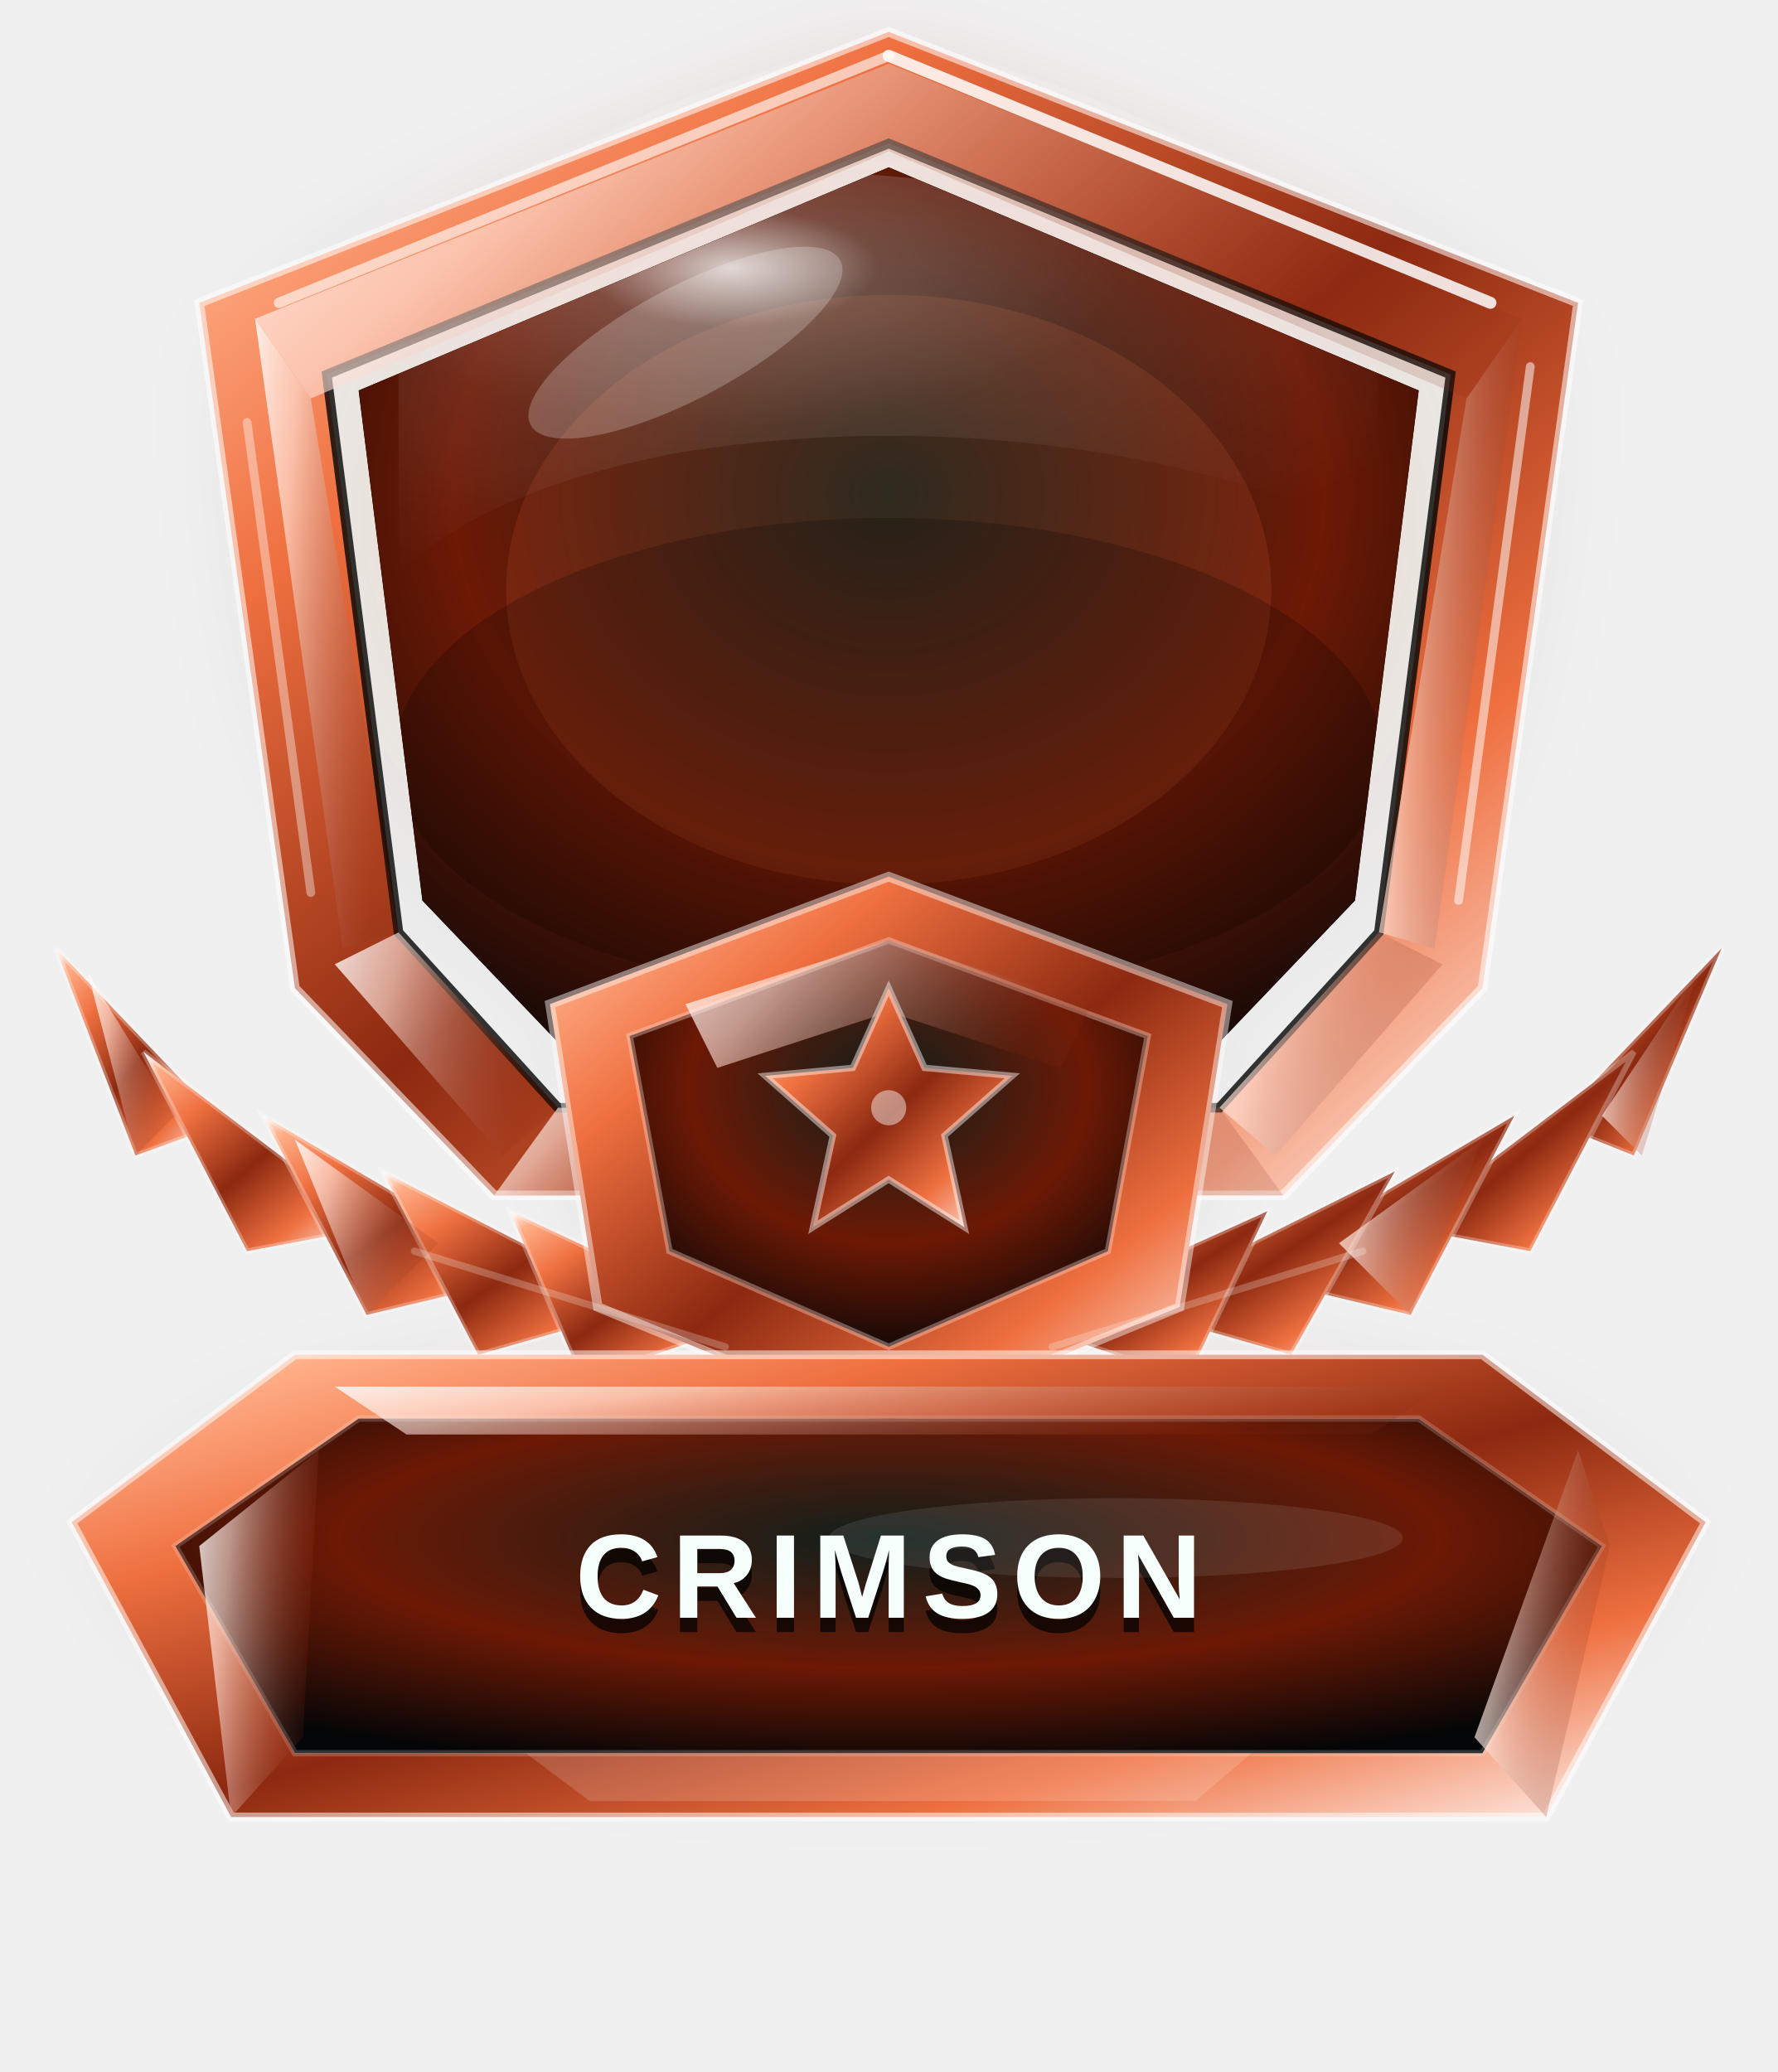
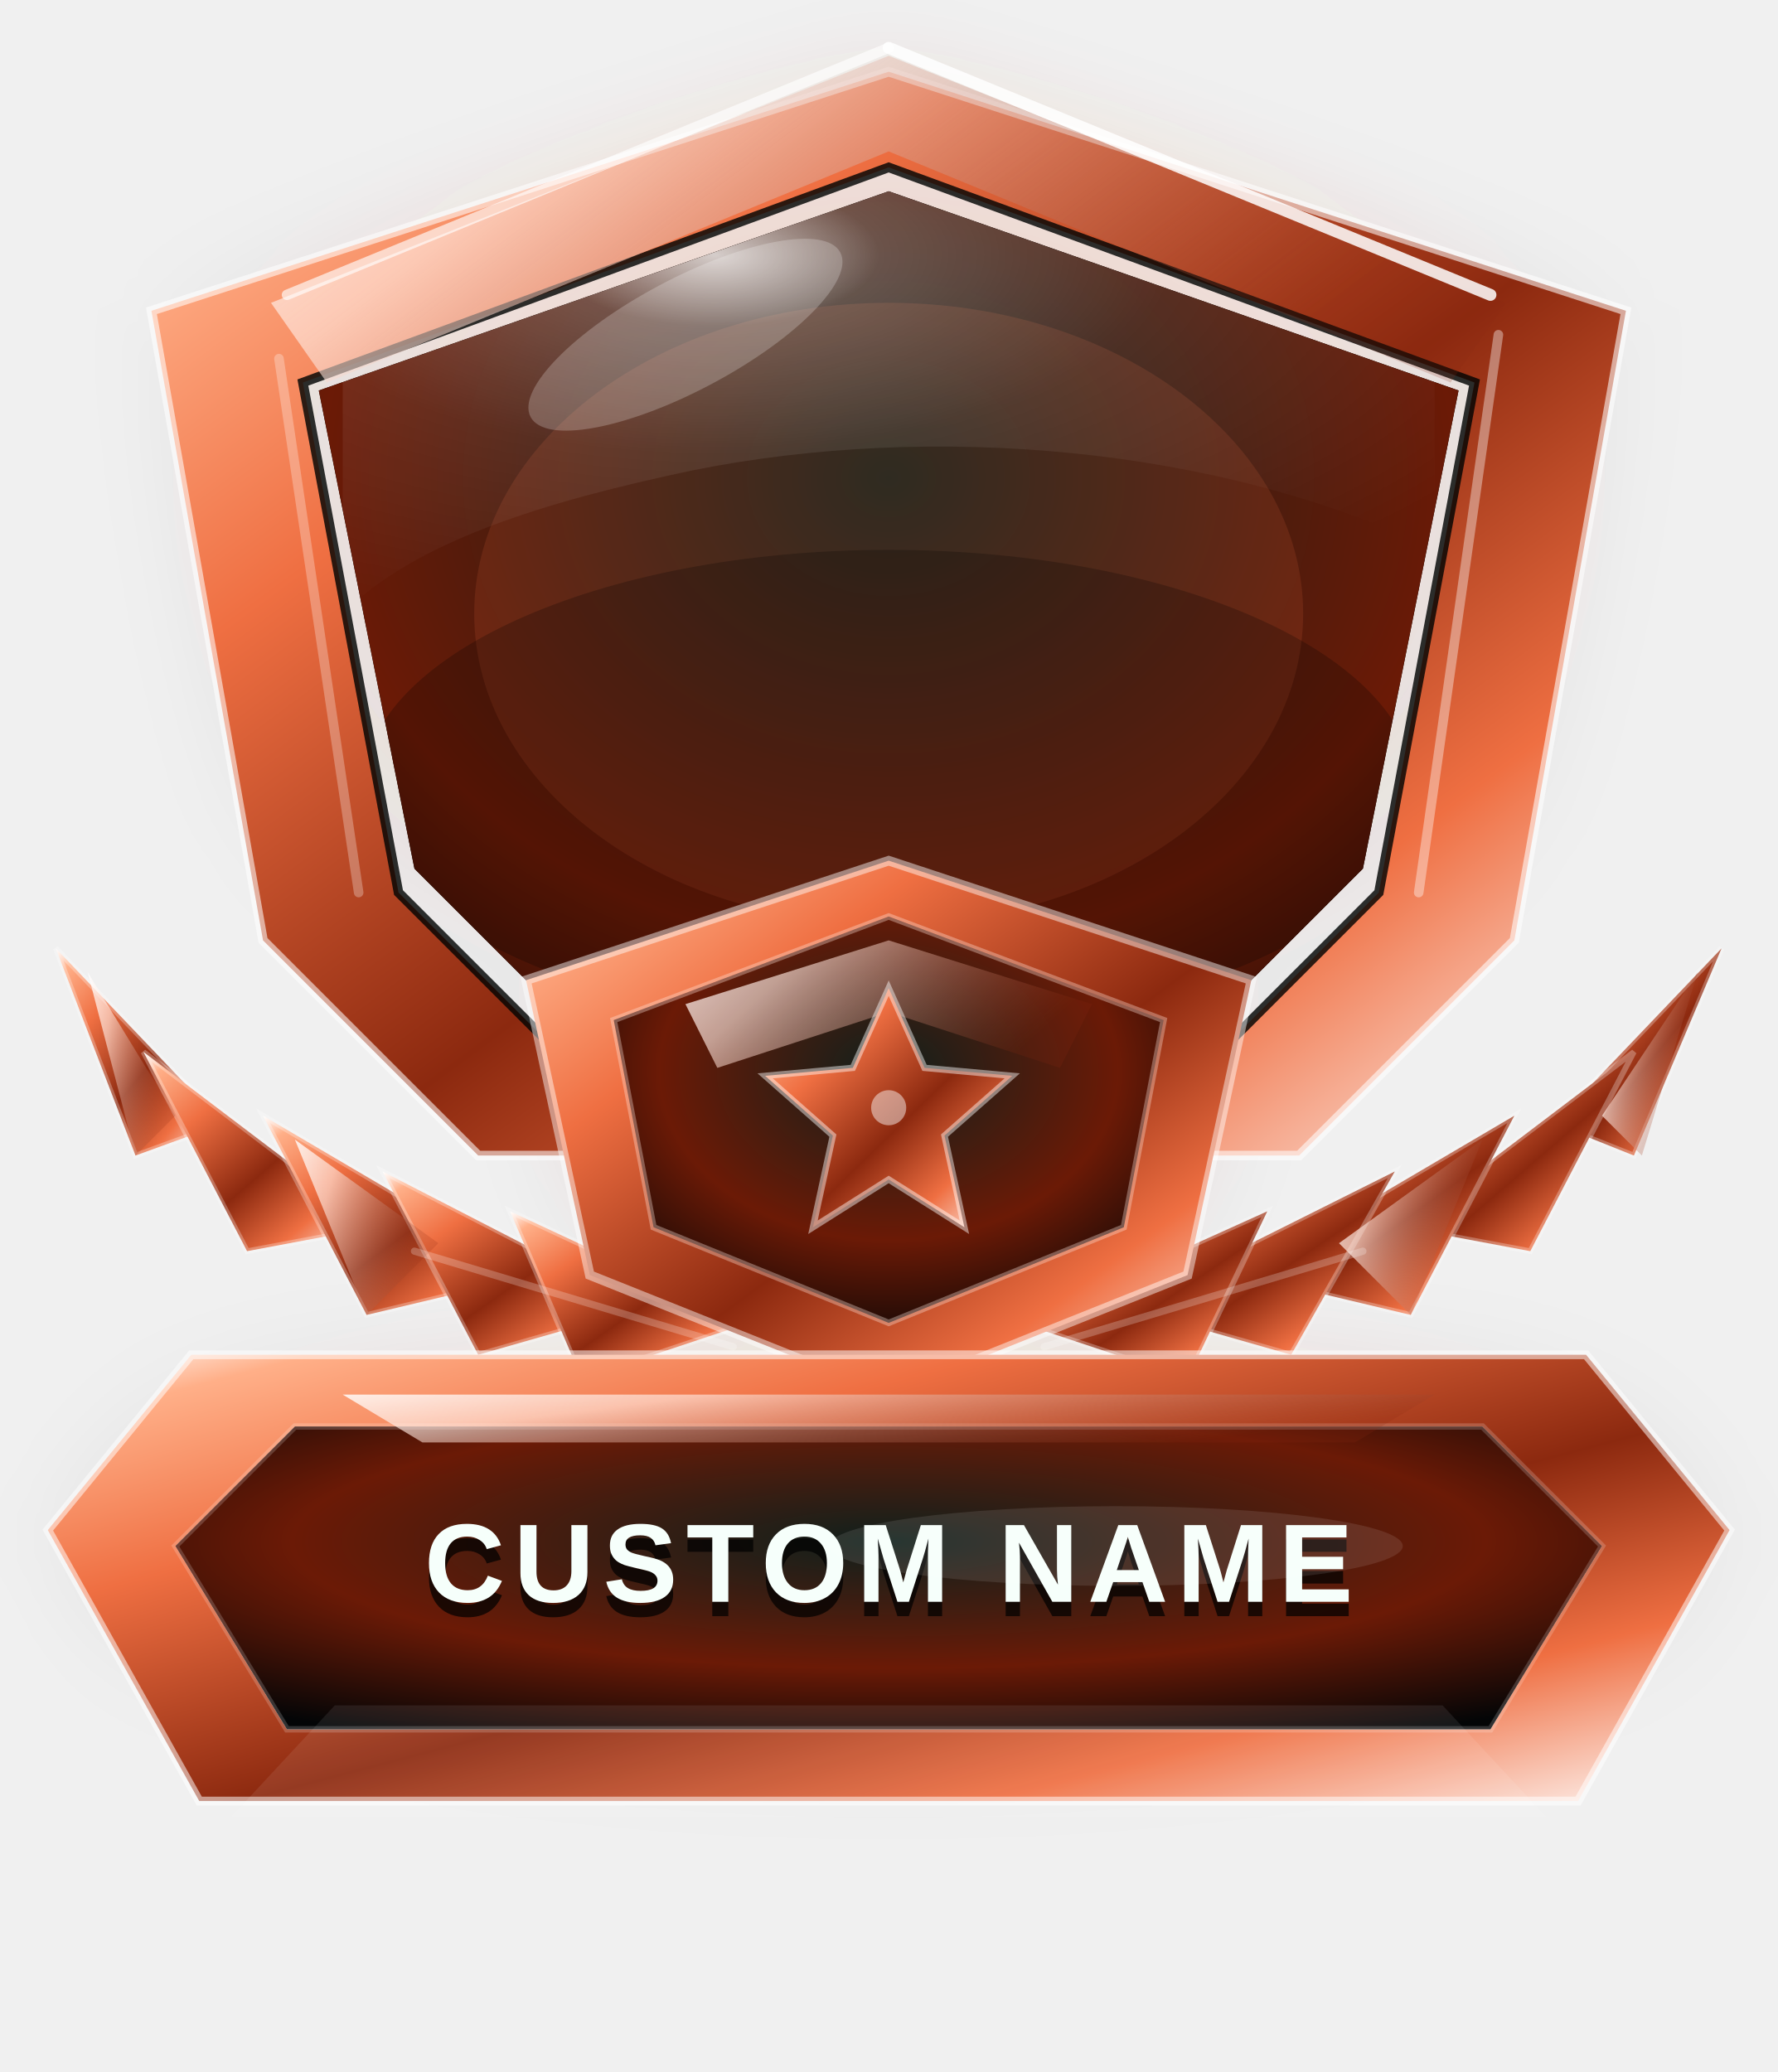
- <svg xmlns="http://www.w3.org/2000/svg" viewBox="0 0 223 260" width="223" height="260" role="img" aria-labelledby="badge-crimson-title badge-crimson-desc">
+ <svg xmlns="http://www.w3.org/2000/svg" viewBox="0 0 223 260" width="223" height="260" role="img" aria-labelledby="badge-crimson-title badge-crimson-desc" data-level="CRIMSON">
  <defs>
    <linearGradient id="badge-crimson-outerMetal" x1="0" y1="0" x2="1" y2="1">
      <stop offset="0" stop-color="#ffffff" />
-       <stop offset="0.08" stop-color="#ffae88" />
-       <stop offset="0.26" stop-color="#ef7040" />
-       <stop offset="0.52" stop-color="#8c2910" />
-       <stop offset="0.76" stop-color="#ef7040" />
+       <stop offset="0.08" stop-color="#ffaf88" />
+       <stop offset="0.28" stop-color="#ef6f42" />
+       <stop offset="0.56" stop-color="#8c290f" />
+       <stop offset="0.78" stop-color="#ef6f42" />
      <stop offset="1" stop-color="#ffffff" />
    </linearGradient>
-     <linearGradient id="badge-crimson-edgeMetal" x1="0" y1="0" x2="0" y2="1">
-       <stop offset="0" stop-color="#ffffff" stop-opacity="0.95" />
-       <stop offset="0.22" stop-color="#ffae88" stop-opacity="0.9" />
-       <stop offset="0.6" stop-color="#ef7040" stop-opacity="0.82" />
-       <stop offset="1" stop-color="#8c2910" stop-opacity="1" />
+     <linearGradient id="badge-crimson-facetMetal" x1="0" y1="0" x2="1" y2="0.35">
+       <stop offset="0" stop-color="#ffffff" stop-opacity="0.82" />
+       <stop offset="0.3" stop-color="#ffe8df" stop-opacity="0.64" />
+       <stop offset="1" stop-color="#8c290f" stop-opacity="0.18" />
    </linearGradient>
-     <linearGradient id="badge-crimson-facetMetal" x1="0" y1="0" x2="1" y2="0.3">
-       <stop offset="0" stop-color="#ffffff" stop-opacity="0.82" />
-       <stop offset="0.3" stop-color="#ffe6dd" stop-opacity="0.62" />
-       <stop offset="1" stop-color="#8c2910" stop-opacity="0.16" />
-     </linearGradient>
-     <radialGradient id="badge-crimson-innerPanel" cx="50%" cy="36%" r="70%">
-       <stop offset="0" stop-color="#0f1f1b" />
-       <stop offset="0.55" stop-color="#6c1905" />
+     <radialGradient id="badge-crimson-innerPanel" cx="50%" cy="38%" r="72%">
+       <stop offset="0" stop-color="#10201c" />
+       <stop offset="0.58" stop-color="#6b1a06" />
      <stop offset="1" stop-color="#030506" />
    </radialGradient>
-     <radialGradient id="badge-crimson-photoGlow" cx="50%" cy="42%" r="52%">
-       <stop offset="0" stop-color="#c64f23" stop-opacity="0.32" />
-       <stop offset="0.55" stop-color="#ef7040" stop-opacity="0.12" />
+     <radialGradient id="badge-crimson-photoGlow" cx="50%" cy="40%" r="55%">
+       <stop offset="0" stop-color="#c54d22" stop-opacity="0.28" />
+       <stop offset="0.55" stop-color="#ef6f42" stop-opacity="0.14" />
      <stop offset="1" stop-color="#000000" stop-opacity="0" />
    </radialGradient>
-     <radialGradient id="badge-crimson-glassShine" cx="34%" cy="24%" r="82%">
+     <radialGradient id="badge-crimson-glassShine" cx="34%" cy="24%" r="84%">
      <stop offset="0" stop-color="#ffffff" stop-opacity="0.78" />
-       <stop offset="0.18" stop-color="#ffffff" stop-opacity="0.22" />
-       <stop offset="0.48" stop-color="#ffffff" stop-opacity="0.08" />
+       <stop offset="0.18" stop-color="#ffffff" stop-opacity="0.24" />
+       <stop offset="0.5" stop-color="#ffffff" stop-opacity="0.08" />
      <stop offset="1" stop-color="#ffffff" stop-opacity="0" />
    </radialGradient>
    <filter id="badge-crimson-softGlow" x="-30%" y="-30%" width="160%" height="160%">
      <feGaussianBlur stdDeviation="6" />
    </filter>
    <clipPath id="badge-crimson-photoClip">
-       <path d="M111.5 21 L178 49 L170 113 L148 136 L128 136 L121 118 L102 118 L95 136 L75 136 L53 113 L45 49 Z" />
+       <path d="M111.5 24 L183 49 L171 109 L149 131 L128 131 L121 116 L102 116 L95 131 L74 131 L52 109 L40 49 Z" />
    </clipPath>
-     <path id="badge-crimson-frameOuter" d="M111.5 4 L198 38 L186 124 L161 150 L134 150 L128 131 L95 131 L89 150 L62 150 L37 124 L25 38 Z" />
-     <path id="badge-crimson-frameInner" d="M111.5 18 L182 47 L173 117 L153 139 L127 139 L121 121 L102 121 L96 139 L70 139 L50 117 L41 47 Z" />
-     <path id="badge-crimson-nameplateOuter" d="M37 170 L186 170 L214 191 L194 228 L29 228 L9 191 Z" />
-     <path id="badge-crimson-nameplateInner" d="M45 178 L178 178 L201 194 L186 220 L37 220 L22 194 Z" />
-     <path id="badge-crimson-crestOuter" d="M111.5 110 L154 126 L148 164 L111.5 179 L75 164 L69 126 Z" />
-     <path id="badge-crimson-crestInner" d="M111.5 118 L144 130 L139 157 L111.5 169 L84 157 L79 130 Z" />
+     <path id="badge-crimson-frameOuter" d="M111.5 9 L204 39 L190 118 L163 145 L138 145 L128 129 L95 129 L85 145 L60 145 L33 118 L19 39 Z" />
+     <path id="badge-crimson-frameInner" d="M111.5 21 L185 48 L173 112 L151 134 L128 134 L121 118 L102 118 L95 134 L72 134 L50 112 L38 48 Z" />
+     <path id="badge-crimson-nameplateOuter" d="M24 170 L199 170 L217 192 L198 226 L25 226 L6 192 Z" />
+     <path id="badge-crimson-nameplateInner" d="M37 179 L186 179 L201 194 L187 217 L36 217 L22 194 Z" />
+     <path id="badge-crimson-crestOuter" d="M111.5 108 L157 123 L149 160 L111.5 175 L74 160 L66 123 Z" />
+     <path id="badge-crimson-crestInner" d="M111.5 115 L146 128 L141 154 L111.5 166 L82 154 L77 128 Z" />
    <path id="badge-crimson-star" d="M111.5 124 L116 134 L127 135 L118.5 142.5 L121 154 L111.5 148 L102 154 L104.5 142.5 L96 135 L107 134 Z" />
-     <path id="badge-crimson-leafLeftA" d="M7 119 L28 141 L17 145 Z" />
-     <path id="badge-crimson-leafLeftB" d="M18 132 L47 154 L31 157 Z" />
-     <path id="badge-crimson-leafLeftC" d="M33 140 L67 160 L46 165 Z" />
-     <path id="badge-crimson-leafLeftD" d="M48 147 L81 164 L60 170 Z" />
-     <path id="badge-crimson-leafLeftE" d="M64 152 L94 166 L73 173 Z" />
-     <path id="badge-crimson-leafRightA" d="M216 119 L205 145 L195 141 Z" />
-     <path id="badge-crimson-leafRightB" d="M205 132 L192 157 L176 154 Z" />
-     <path id="badge-crimson-leafRightC" d="M190 140 L177 165 L156 160 Z" />
-     <path id="badge-crimson-leafRightD" d="M175 147 L162 170 L141 164 Z" />
-     <path id="badge-crimson-leafRightE" d="M159 152 L149 173 L128 166 Z" />
+     <path id="badge-crimson-leafLeft1" d="M7 119 L28 141 L17 145 Z" />
+     <path id="badge-crimson-leafLeft2" d="M18 132 L47 154 L31 157 Z" />
+     <path id="badge-crimson-leafLeft3" d="M33 140 L67 160 L46 165 Z" />
+     <path id="badge-crimson-leafLeft4" d="M48 147 L81 164 L60 170 Z" />
+     <path id="badge-crimson-leafLeft5" d="M64 152 L94 166 L73 173 Z" />
+     <path id="badge-crimson-leafRight1" d="M216 119 L205 145 L195 141 Z" />
+     <path id="badge-crimson-leafRight2" d="M205 132 L192 157 L176 154 Z" />
+     <path id="badge-crimson-leafRight3" d="M190 140 L177 165 L156 160 Z" />
+     <path id="badge-crimson-leafRight4" d="M175 147 L162 170 L141 164 Z" />
+     <path id="badge-crimson-leafRight5" d="M159 152 L149 173 L128 166 Z" />
  </defs>
  <g id="badge-crimson-glowGroup" filter="url(#badge-crimson-softGlow)">
    <use href="#badge-crimson-frameOuter" fill="url(#badge-crimson-photoGlow)" />
    <use href="#badge-crimson-nameplateOuter" fill="url(#badge-crimson-photoGlow)" />
    <use href="#badge-crimson-crestOuter" fill="url(#badge-crimson-photoGlow)" />
  </g>
  <g id="badge-crimson-photoAreaGroup">
-     <image aria-hidden="true" focusable="false" data-portrait-slot="true" id="badge-crimson-portraitImage" href="" x="40" y="18" width="143" height="122" preserveAspectRatio="xMidYMid slice" clip-path="url(#badge-crimson-photoClip)" />
+     <image aria-hidden="true" focusable="false" data-portrait-slot="true" id="badge-crimson-portraitImage" href="" x="28" y="8" width="167" height="138" preserveAspectRatio="xMidYMid slice" clip-path="url(#badge-crimson-photoClip)" />
    <g clip-path="url(#badge-crimson-photoClip)">
-       <rect x="40" y="18" width="143" height="122" fill="#000000" />
-       <rect x="40" y="18" width="143" height="122" fill="url(#badge-crimson-innerPanel)" />
-       <ellipse cx="111.5" cy="74" rx="48" ry="37" fill="#ef7040" fill-opacity="0.14" />
-       <ellipse cx="111.5" cy="95" rx="62" ry="30" fill="#000000" fill-opacity="0.2" />
-       <path d="M50 31 C78 18 117 17 173 36 L173 67 C146 55 113 52 84 57 C69 60 57 65 50 72 Z" fill="url(#badge-crimson-glassShine)" />
+       <rect x="26" y="6" width="171" height="142" fill="#000000" />
+       <rect x="26" y="6" width="171" height="142" fill="url(#badge-crimson-innerPanel)" />
+       <ellipse cx="111.5" cy="77" rx="52" ry="39" fill="#ef6f42" fill-opacity="0.14" />
+       <ellipse cx="111.5" cy="99" rx="66" ry="30" fill="#000000" fill-opacity="0.22" />
+       <path d="M43 28 C79 13 120 14 180 35 L180 69 C153 56 117 53 87 59 C68 63 52 68 43 77 Z" fill="url(#badge-crimson-glassShine)" />
    </g>
  </g>
  <g id="badge-crimson-frameGroup">
-     <path d="M111.5 4 L198 38 L186 124 L161 150 L134 150 L128 131 L95 131 L89 150 L62 150 L37 124 L25 38 Z M111.5 18 L182 47 L173 117 L153 139 L127 139 L121 121 L102 121 L96 139 L70 139 L50 117 L41 47 Z" fill="url(#badge-crimson-outerMetal)" fill-rule="evenodd" />
-     <use href="#badge-crimson-frameOuter" fill="none" stroke="#ffffff" stroke-opacity="0.55" stroke-width="1.2" />
-     <use href="#badge-crimson-frameInner" fill="none" stroke="#020403" stroke-opacity="0.8" stroke-width="1.2" />
-     <path d="M111.5 8 L191 40 L184 50 L111.5 19 L39 50 L32 40 Z" fill="url(#badge-crimson-facetMetal)" />
-     <path d="M184 50 L191 40 L180 119 L173 117 Z" fill="url(#badge-crimson-facetMetal)" />
-     <path d="M39 50 L32 40 L43 119 L50 117 Z" fill="url(#badge-crimson-facetMetal)" />
-     <path d="M173 117 L181 121 L160 145 L153 139 Z" fill="url(#badge-crimson-facetMetal)" />
-     <path d="M50 117 L42 121 L63 145 L70 139 Z" fill="url(#badge-crimson-facetMetal)" />
-     <path d="M96 139 L89 150 L62 150 L70 139 Z" fill="url(#badge-crimson-facetMetal)" />
-     <path d="M127 139 L134 150 L161 150 L153 139 Z" fill="url(#badge-crimson-facetMetal)" />
+     <path d="M111.5 9 L204 39 L190 118 L163 145 L138 145 L128 129 L95 129 L85 145 L60 145 L33 118 L19 39 Z M111.5 21 L185 48 L173 112 L151 134 L128 134 L121 118 L102 118 L95 134 L72 134 L50 112 L38 48 Z" fill="url(#badge-crimson-outerMetal)" fill-rule="evenodd" />
+     <use href="#badge-crimson-frameOuter" fill="none" stroke="#ffffff" stroke-opacity="0.56" stroke-width="1.2" />
+     <use href="#badge-crimson-frameInner" fill="none" stroke="#020403" stroke-opacity="0.82" stroke-width="1.2" />
+     <path d="M111.5 7 L189 38 L182 48 L111.5 19 L41 48 L34 38 Z" fill="url(#badge-crimson-facetMetal)" />
+     <path d="M35 45 L45 112" stroke="#ffffff" stroke-opacity="0.28" stroke-width="1.2" stroke-linecap="round" />
+     <path d="M188 42 L178 112" stroke="#ffffff" stroke-opacity="0.38" stroke-width="1.2" stroke-linecap="round" />
+     <path d="M73 139 L95 139" stroke="#ffffff" stroke-opacity="0.18" stroke-width="1.1" stroke-linecap="round" />
+     <path d="M128 139 L150 139" stroke="#ffffff" stroke-opacity="0.18" stroke-width="1.1" stroke-linecap="round" />
  </g>
  <g id="badge-crimson-laurelsGroup">
    <g fill="url(#badge-crimson-outerMetal)" stroke="#ffffff" stroke-opacity="0.28" stroke-width="0.7">
-       <use href="#badge-crimson-leafLeftA" />
-       <use href="#badge-crimson-leafLeftB" />
-       <use href="#badge-crimson-leafLeftC" />
-       <use href="#badge-crimson-leafLeftD" />
-       <use href="#badge-crimson-leafLeftE" />
-       <use href="#badge-crimson-leafRightA" />
-       <use href="#badge-crimson-leafRightB" />
-       <use href="#badge-crimson-leafRightC" />
-       <use href="#badge-crimson-leafRightD" />
-       <use href="#badge-crimson-leafRightE" />
+       <use href="#badge-crimson-leafLeft1" />
+       <use href="#badge-crimson-leafLeft2" />
+       <use href="#badge-crimson-leafLeft3" />
+       <use href="#badge-crimson-leafLeft4" />
+       <use href="#badge-crimson-leafLeft5" />
+       <use href="#badge-crimson-leafRight1" />
+       <use href="#badge-crimson-leafRight2" />
+       <use href="#badge-crimson-leafRight3" />
+       <use href="#badge-crimson-leafRight4" />
+       <use href="#badge-crimson-leafRight5" />
    </g>
    <g fill="url(#badge-crimson-facetMetal)">
      <path d="M11 122 L22 140 L17 145 Z" />
      <path d="M213 122 L206 145 L201 140 Z" />
      <path d="M37 143 L55 156 L46 165 Z" />
      <path d="M186 143 L177 165 L168 156 Z" />
    </g>
  </g>
  <g id="badge-crimson-crestGroup">
-     <path d="M111.5 110 L154 126 L148 164 L111.5 179 L75 164 L69 126 Z" fill="url(#badge-crimson-outerMetal)" />
-     <use href="#badge-crimson-crestOuter" fill="none" stroke="#ffffff" stroke-opacity="0.45" stroke-width="1.2" />
+     <path d="M111.5 108 L157 123 L149 160 L111.5 175 L74 160 L66 123 Z" fill="url(#badge-crimson-outerMetal)" />
+     <use href="#badge-crimson-crestOuter" fill="none" stroke="#ffffff" stroke-opacity="0.46" stroke-width="1.2" />
    <use href="#badge-crimson-crestInner" fill="url(#badge-crimson-innerPanel)" />
-     <use href="#badge-crimson-crestInner" fill="none" stroke="#ffe6dd" stroke-opacity="0.35" stroke-width="0.8" />
+     <use href="#badge-crimson-crestInner" fill="none" stroke="#ffe8df" stroke-opacity="0.34" stroke-width="0.8" />
    <path d="M86 126 L111.5 118 L137 126 L133 134 L111.5 127 L90 134 Z" fill="url(#badge-crimson-facetMetal)" />
    <use href="#badge-crimson-star" fill="url(#badge-crimson-outerMetal)" />
    <use href="#badge-crimson-star" fill="none" stroke="#ffffff" stroke-opacity="0.45" stroke-width="0.8" />
-     <circle cx="111.5" cy="139" r="2.2" fill="#ffffff" fill-opacity="0.45" />
+     <circle cx="111.5" cy="139" r="2.2" fill="#ffffff" fill-opacity="0.46" />
  </g>
  <g id="badge-crimson-nameplateGroup">
-     <path d="M37 170 L186 170 L214 191 L194 228 L29 228 L9 191 Z M45 178 L178 178 L201 194 L186 220 L37 220 L22 194 Z" fill="url(#badge-crimson-outerMetal)" fill-rule="evenodd" />
+     <path d="M24 170 L199 170 L217 192 L198 226 L25 226 L6 192 Z M37 179 L186 179 L201 194 L187 217 L36 217 L22 194 Z" fill="url(#badge-crimson-outerMetal)" fill-rule="evenodd" />
    <use href="#badge-crimson-nameplateOuter" fill="none" stroke="#ffffff" stroke-opacity="0.52" stroke-width="1.1" />
    <use href="#badge-crimson-nameplateInner" fill="url(#badge-crimson-innerPanel)" />
    <use href="#badge-crimson-nameplateInner" fill="none" stroke="#ffffff" stroke-opacity="0.18" stroke-width="0.8" />
-     <path d="M42 174 L181 174 L172 180 L51 180 Z" fill="url(#badge-crimson-facetMetal)" />
-     <path d="M25 194 L40 182 L38 218 L29 228 Z" fill="url(#badge-crimson-facetMetal)" />
-     <path d="M198 182 L202 194 L194 228 L185 218 Z" fill="url(#badge-crimson-facetMetal)" />
-     <path d="M111.5 220 L157 220 L150 226 L74 226 L66 220 Z" fill="#ffffff" fill-opacity="0.16" />
+     <path d="M43 175 L180 175 L170 181 L53 181 Z" fill="url(#badge-crimson-facetMetal)" />
+     <path d="M29 228 L42 214 L181 214 L194 228 Z" fill="#ffffff" fill-opacity="0.08" />
  </g>
  <g id="badge-crimson-labelGroup">
-     <text id="badge-crimson-labelShadow" x="111.5" y="203" text-anchor="middle" font-family="'Orbitron', 'Montserrat', 'Arial', sans-serif" font-size="15" font-weight="700" letter-spacing="1.3" fill="#000000" fill-opacity="0.72" transform="translate(0 1.8)">CRIMSON</text>
-     <text id="badge-crimson-labelText" x="111.5" y="203" text-anchor="middle" font-family="'Orbitron', 'Montserrat', 'Arial', sans-serif" font-size="15" font-weight="700" letter-spacing="1.3" fill="#f5fffb">CRIMSON</text>
+     <text id="badge-crimson-labelShadow" data-name-slot="true" x="111.5" y="201" text-anchor="middle" font-family="'Orbitron', 'Montserrat', 'Arial', sans-serif" font-size="14" font-weight="700" letter-spacing="1.1" fill="#000000" fill-opacity="0.72" transform="translate(0 1.8)">CUSTOM NAME</text>
+     <text id="badge-crimson-labelText" data-name-slot="true" x="111.5" y="201" text-anchor="middle" font-family="'Orbitron', 'Montserrat', 'Arial', sans-serif" font-size="14" font-weight="700" letter-spacing="1.1" fill="#f6fffb">CUSTOM NAME</text>
  </g>
  <g id="badge-crimson-highlightsGroup" pointer-events="none">
-     <path d="M111.5 7 L187 38" stroke="#ffffff" stroke-opacity="0.85" stroke-width="1.5" stroke-linecap="round" />
-     <path d="M111.5 7 L35 38" stroke="#ffffff" stroke-opacity="0.62" stroke-width="1.3" stroke-linecap="round" />
-     <path d="M31 53 L39 112" stroke="#ffffff" stroke-opacity="0.38" stroke-width="1.1" stroke-linecap="round" />
-     <path d="M192 46 L183 113" stroke="#ffffff" stroke-opacity="0.52" stroke-width="1.1" stroke-linecap="round" />
-     <path d="M52 157 L91 169" stroke="#ffffff" stroke-opacity="0.23" stroke-width="0.9" stroke-linecap="round" />
-     <path d="M171 157 L132 169" stroke="#ffffff" stroke-opacity="0.23" stroke-width="0.9" stroke-linecap="round" />
-     <ellipse cx="86" cy="43" rx="22" ry="7" transform="rotate(-28 86 43)" fill="#ffffff" fill-opacity="0.22" />
-     <ellipse cx="140" cy="193" rx="36" ry="5" fill="#ffffff" fill-opacity="0.09" />
+     <path d="M111.5 6 L187 37" stroke="#ffffff" stroke-opacity="0.85" stroke-width="1.5" stroke-linecap="round" />
+     <path d="M111.5 6 L36 37" stroke="#ffffff" stroke-opacity="0.64" stroke-width="1.3" stroke-linecap="round" />
+     <path d="M52 157 L92 169" stroke="#ffffff" stroke-opacity="0.23" stroke-width="0.9" stroke-linecap="round" />
+     <path d="M171 157 L131 169" stroke="#ffffff" stroke-opacity="0.23" stroke-width="0.9" stroke-linecap="round" />
+     <ellipse cx="86" cy="42" rx="22" ry="7" transform="rotate(-28 86 42)" fill="#ffffff" fill-opacity="0.22" />
+     <ellipse cx="140" cy="194" rx="36" ry="5" fill="#ffffff" fill-opacity="0.1" />
  </g>
</svg>
